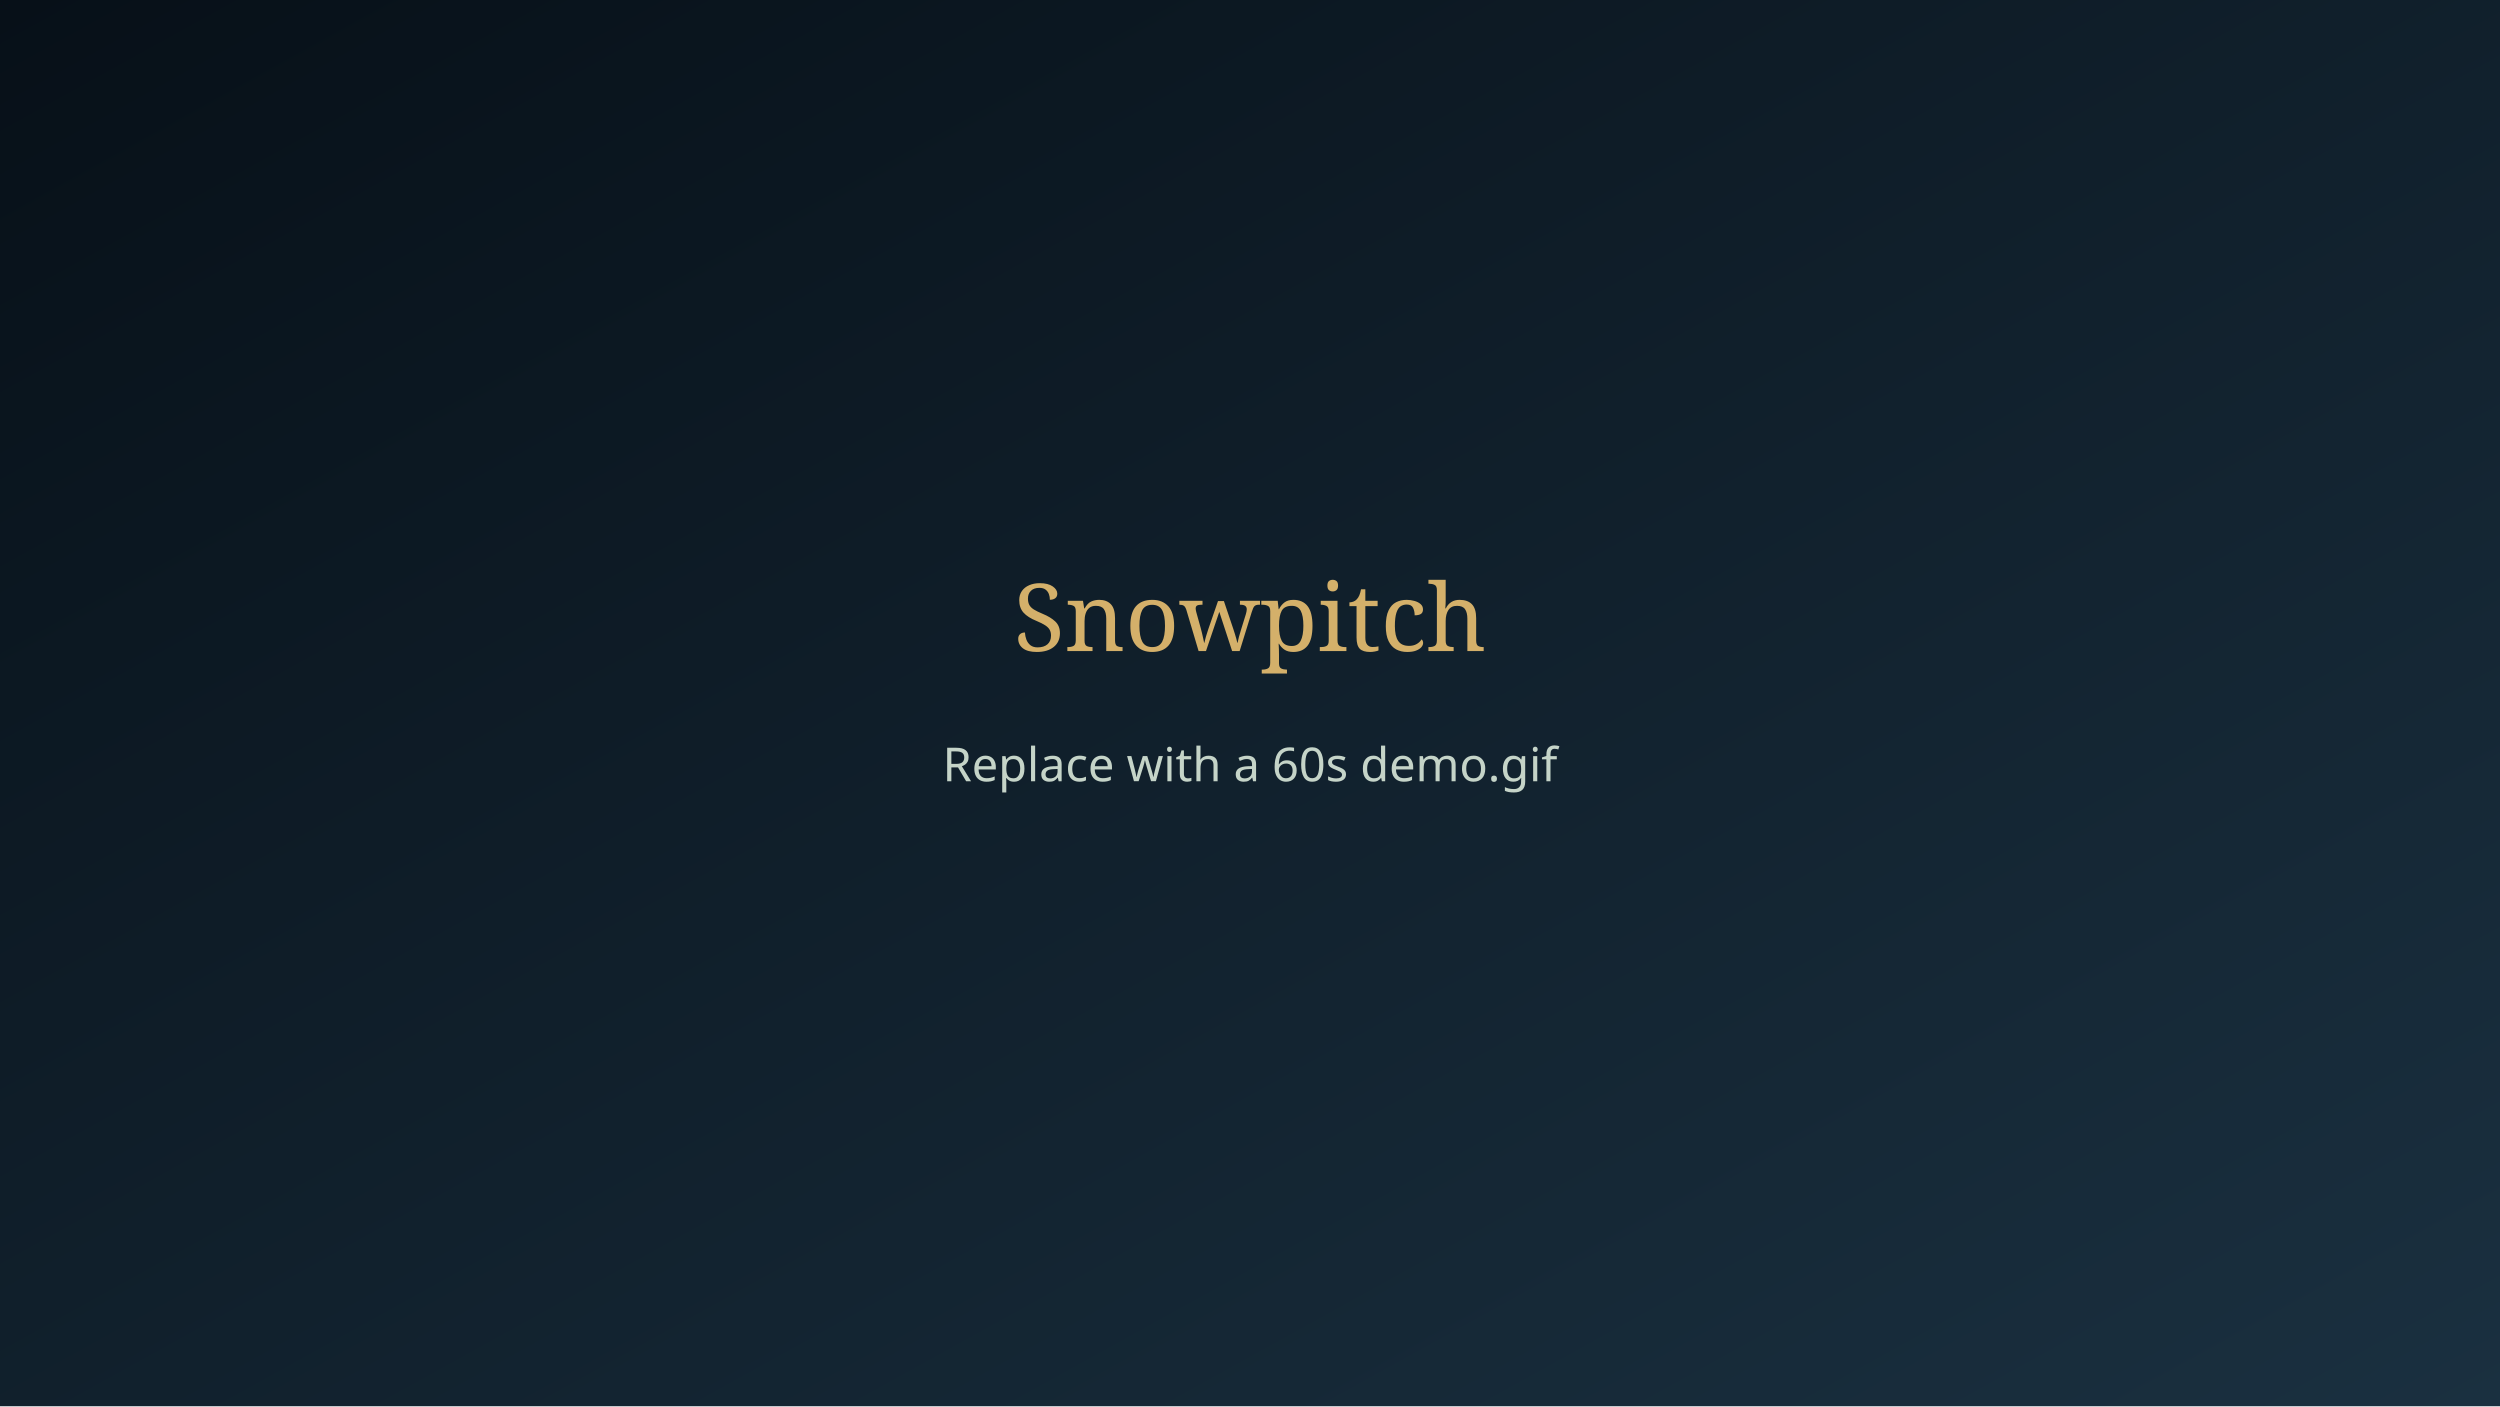
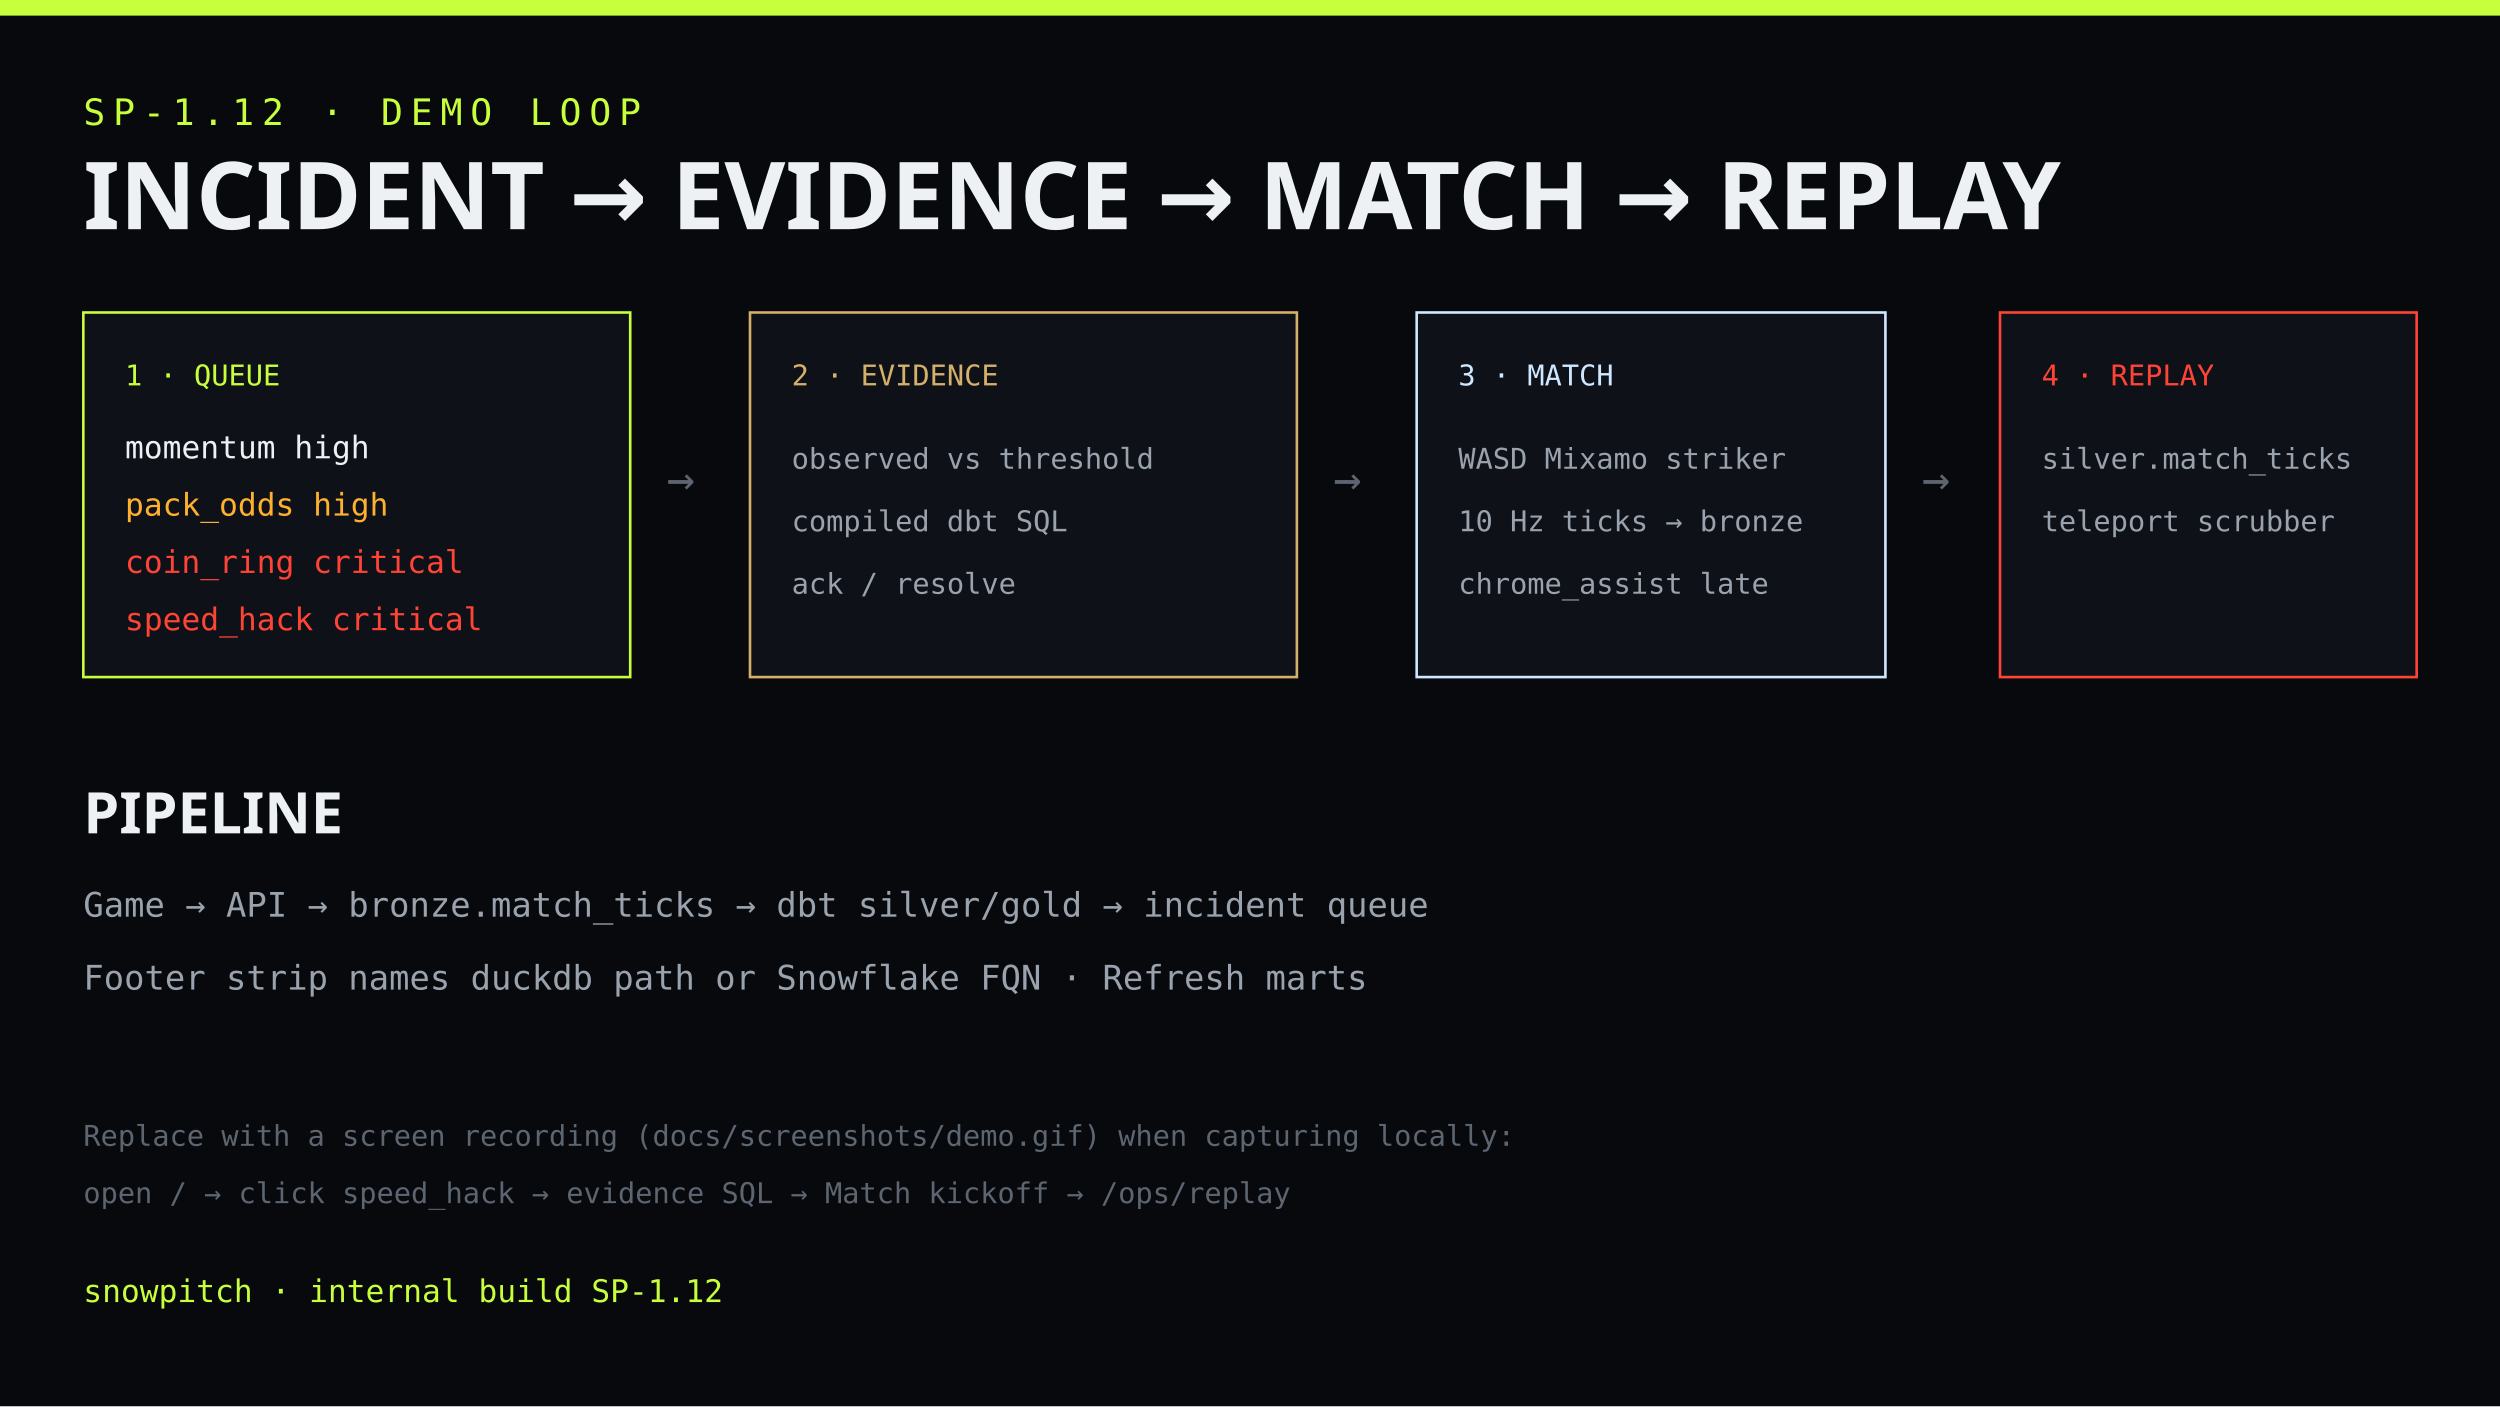
- <svg xmlns="http://www.w3.org/2000/svg" width="960" height="540">
-   <defs>
-     <linearGradient id="g" x1="0" y1="0" x2="1" y2="1">
-       <stop offset="0%" stop-color="#071018" />
-       <stop offset="100%" stop-color="#1a3040" />
-     </linearGradient>
-   </defs>
-   <rect width="960" height="540" fill="url(#g)" />
-   <text x="480" y="250" fill="#d4b06a" font-family="Georgia, serif" font-size="36" text-anchor="middle">Snowpitch</text>
-   <text x="480" y="300" fill="#c5d4c8" font-family="sans-serif" font-size="18" text-anchor="middle">Replace with a 60s demo.gif</text>
+ <svg xmlns="http://www.w3.org/2000/svg" width="960" height="540" viewBox="0 0 960 540">
+   <rect width="960" height="540" fill="#07090d" />
+   <rect x="0" y="0" width="960" height="6" fill="#c8ff3c" />
+   <text x="32" y="48" fill="#c8ff3c" font-family="IBM Plex Mono, monospace" font-size="14" letter-spacing="3">SP-1.12 · DEMO LOOP</text>
+   <text x="32" y="88" fill="#eef1f4" font-family="Barlow Condensed, sans-serif" font-size="36" font-weight="700">INCIDENT → EVIDENCE → MATCH → REPLAY</text>
+   <rect x="32" y="120" width="210" height="140" fill="#0e1118" stroke="#c8ff3c" stroke-width="1" />
+   <text x="48" y="148" fill="#c8ff3c" font-family="IBM Plex Mono, monospace" font-size="11">1 · QUEUE</text>
+   <text x="48" y="176" fill="#eef1f4" font-family="IBM Plex Mono, monospace" font-size="12">momentum  high</text>
+   <text x="48" y="198" fill="#ffb02e" font-family="IBM Plex Mono, monospace" font-size="12">pack_odds  high</text>
+   <text x="48" y="220" fill="#ff4436" font-family="IBM Plex Mono, monospace" font-size="12">coin_ring  critical</text>
+   <text x="48" y="242" fill="#ff4436" font-family="IBM Plex Mono, monospace" font-size="12">speed_hack critical</text>
+   <text x="256" y="190" fill="#5c6570" font-family="IBM Plex Mono, monospace" font-size="18">→</text>
+   <rect x="288" y="120" width="210" height="140" fill="#0e1118" stroke="#d4b06a" stroke-width="1" />
+   <text x="304" y="148" fill="#d4b06a" font-family="IBM Plex Mono, monospace" font-size="11">2 · EVIDENCE</text>
+   <text x="304" y="180" fill="#9aa3ad" font-family="IBM Plex Mono, monospace" font-size="11">observed vs threshold</text>
+   <text x="304" y="204" fill="#9aa3ad" font-family="IBM Plex Mono, monospace" font-size="11">compiled dbt SQL</text>
+   <text x="304" y="228" fill="#9aa3ad" font-family="IBM Plex Mono, monospace" font-size="11">ack / resolve</text>
+   <text x="512" y="190" fill="#5c6570" font-family="IBM Plex Mono, monospace" font-size="18">→</text>
+   <rect x="544" y="120" width="180" height="140" fill="#0e1118" stroke="#cfe8ff" stroke-width="1" />
+   <text x="560" y="148" fill="#cfe8ff" font-family="IBM Plex Mono, monospace" font-size="11">3 · MATCH</text>
+   <text x="560" y="180" fill="#9aa3ad" font-family="IBM Plex Mono, monospace" font-size="11">WASD Mixamo striker</text>
+   <text x="560" y="204" fill="#9aa3ad" font-family="IBM Plex Mono, monospace" font-size="11">10 Hz ticks → bronze</text>
+   <text x="560" y="228" fill="#9aa3ad" font-family="IBM Plex Mono, monospace" font-size="11">chrome_assist late</text>
+   <text x="738" y="190" fill="#5c6570" font-family="IBM Plex Mono, monospace" font-size="18">→</text>
+   <rect x="768" y="120" width="160" height="140" fill="#0e1118" stroke="#ff4436" stroke-width="1" />
+   <text x="784" y="148" fill="#ff4436" font-family="IBM Plex Mono, monospace" font-size="11">4 · REPLAY</text>
+   <text x="784" y="180" fill="#9aa3ad" font-family="IBM Plex Mono, monospace" font-size="11">silver.match_ticks</text>
+   <text x="784" y="204" fill="#9aa3ad" font-family="IBM Plex Mono, monospace" font-size="11">teleport scrubber</text>
+   <text x="32" y="320" fill="#eef1f4" font-family="Barlow Condensed, sans-serif" font-size="22" font-weight="600">PIPELINE</text>
+   <text x="32" y="352" fill="#9aa3ad" font-family="IBM Plex Mono, monospace" font-size="13">Game → API → bronze.match_ticks → dbt silver/gold → incident queue</text>
+   <text x="32" y="380" fill="#9aa3ad" font-family="IBM Plex Mono, monospace" font-size="13">Footer strip names duckdb path or Snowflake FQN · Refresh marts</text>
+   <text x="32" y="440" fill="#5c6570" font-family="IBM Plex Mono, monospace" font-size="11">Replace with a screen recording (docs/screenshots/demo.gif) when capturing locally:</text>
+   <text x="32" y="462" fill="#5c6570" font-family="IBM Plex Mono, monospace" font-size="11">open / → click speed_hack → evidence SQL → Match kickoff → /ops/replay</text>
+   <text x="32" y="500" fill="#c8ff3c" font-family="IBM Plex Mono, monospace" font-size="12">snowpitch · internal build SP-1.12</text>
</svg>
